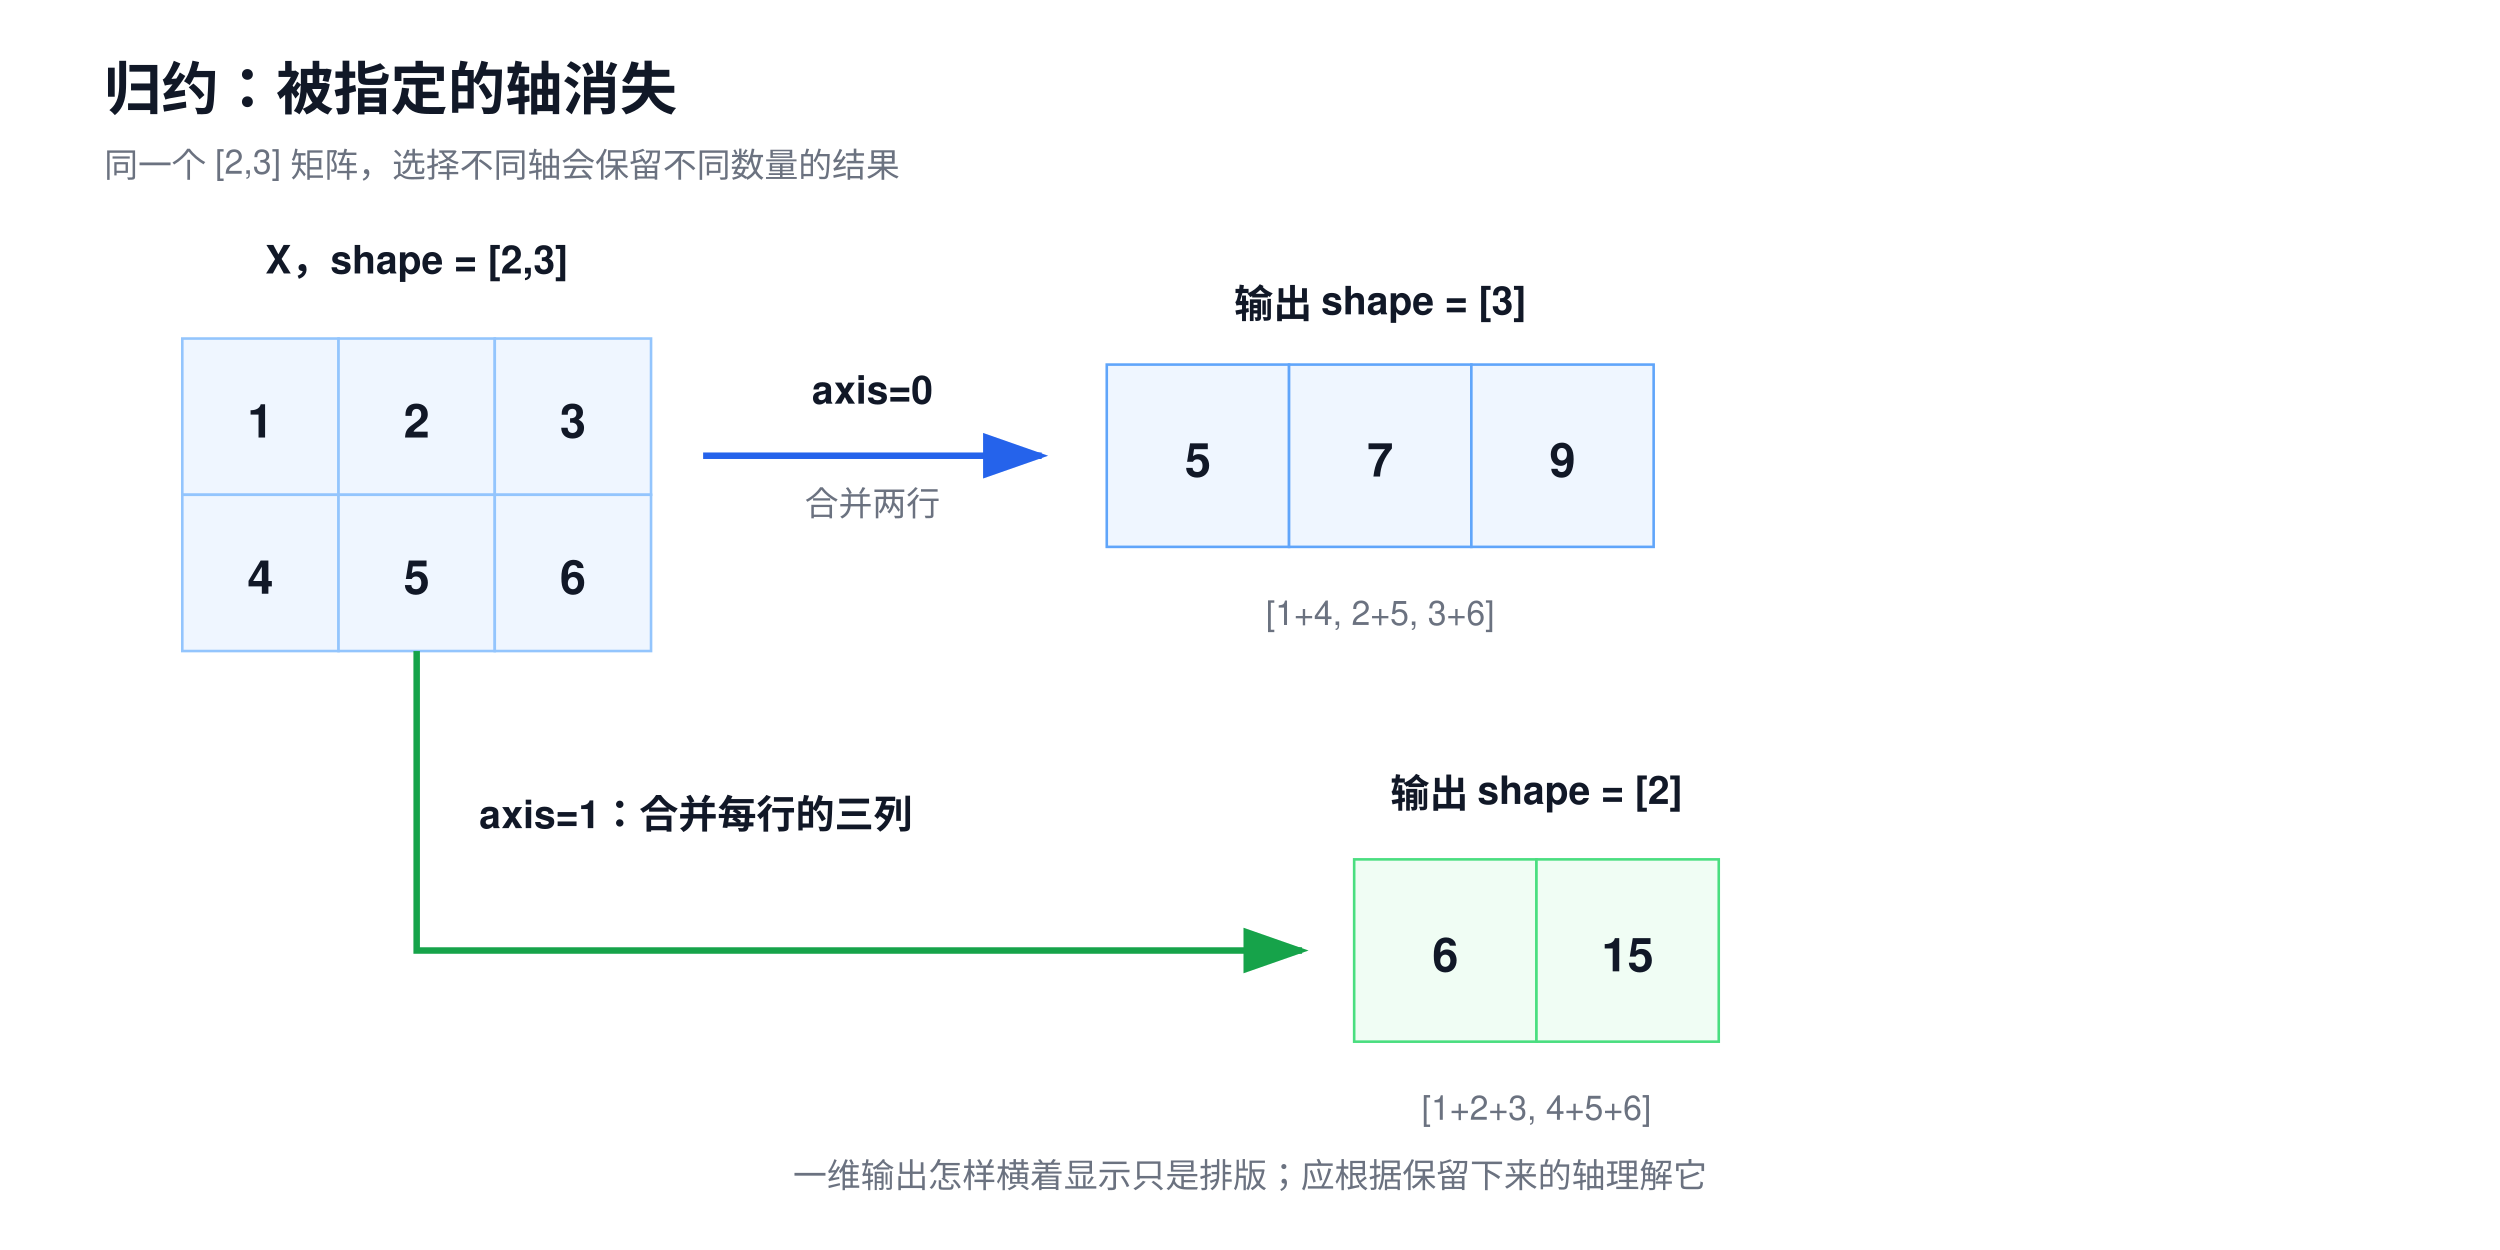
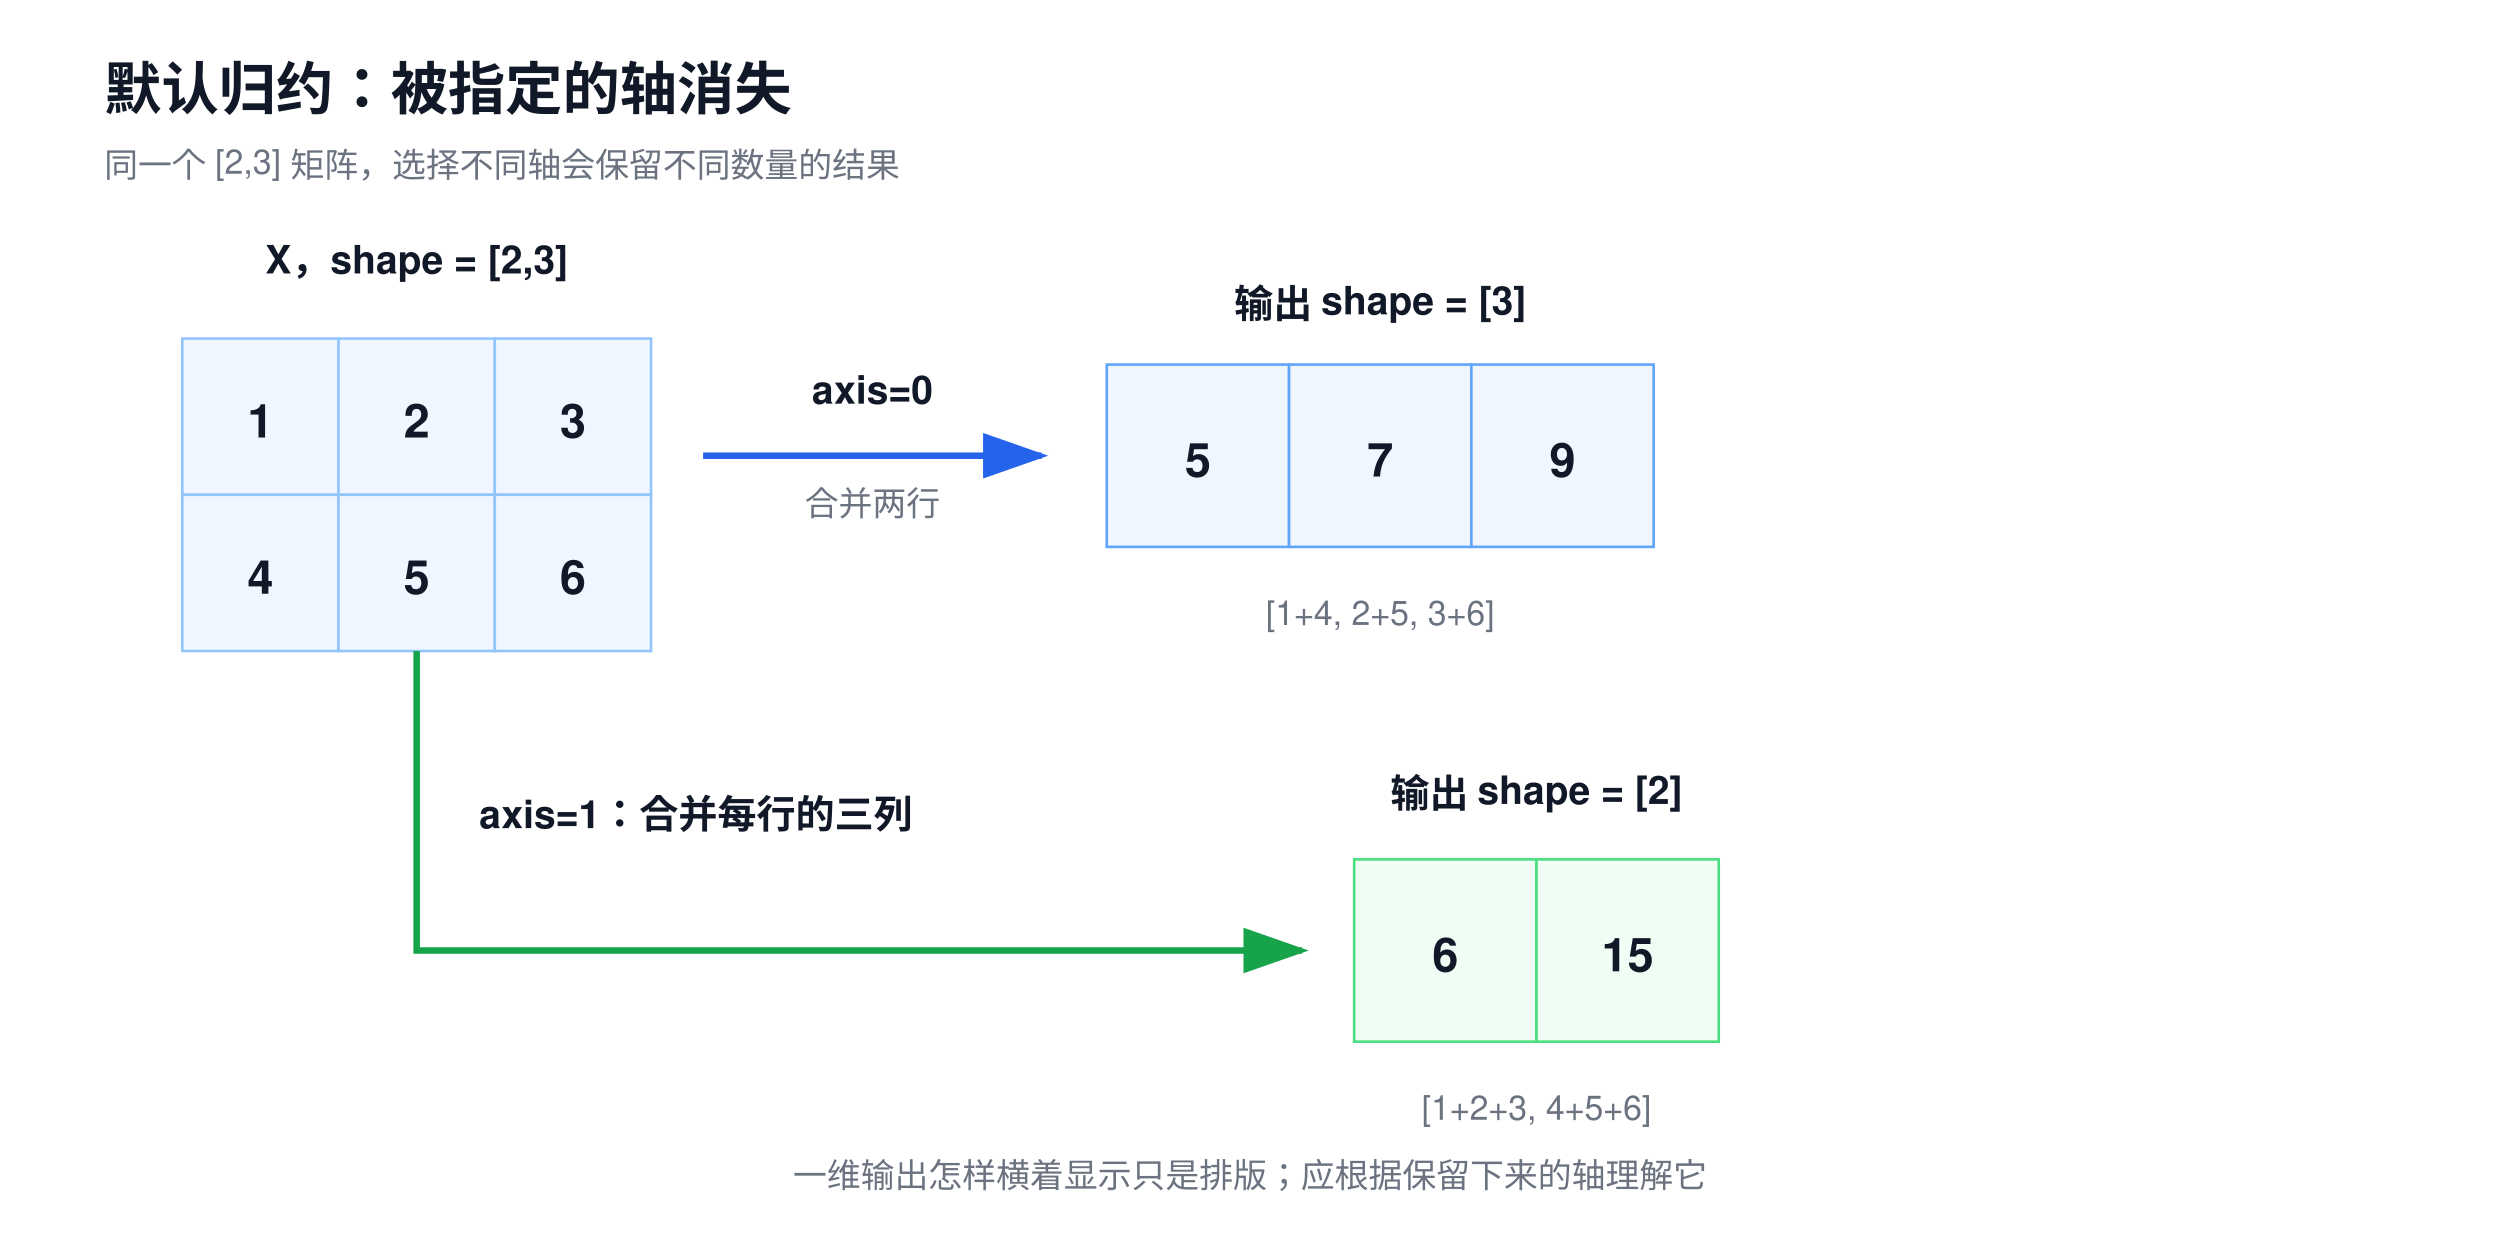
<svg xmlns="http://www.w3.org/2000/svg" viewBox="0 0 960 480" width="960" height="480" role="img" aria-labelledby="title desc">
  <style>
    text { font-family: 'Helvetica Neue', Helvetica, Arial, 'PingFang SC', 'Microsoft YaHei', sans-serif; fill: #111827; }
    .title { font-size: 22px; font-weight: 600; }
    .label { font-size: 15px; font-weight: 600; }
    .sub { font-size: 13px; fill: #6b7280; }
    .num { font-size: 18px; font-weight: 600; }
  </style>
  <defs>
    <marker id="blue-arrow" markerWidth="10" markerHeight="7" refX="9" refY="3.5" orient="auto">
      <polygon points="0 0,10 3.5,0 7" fill="#2563eb" />
    </marker>
    <marker id="green-arrow" markerWidth="10" markerHeight="7" refX="9" refY="3.5" orient="auto">
      <polygon points="0 0,10 3.5,0 7" fill="#16a34a" />
    </marker>
  </defs>
  <rect width="960" height="480" fill="#ffffff" />
-   <text x="40" y="42" class="title">归约：被指定的轴消失</text>
+   <text x="40" y="42" class="title">默认归约：被指定的轴消失</text>
  <text x="40" y="68" class="sub">同一个 [2,3] 矩阵，选择不同轴会保留不同数量的结果</text>
  <g transform="translate(70,130)">
    <text x="90" y="-25" text-anchor="middle" class="label">X，shape = [2,3]</text>
    <g fill="#eff6ff" stroke="#93c5fd">
      <rect x="0" y="0" width="60" height="60" />
      <rect x="60" y="0" width="60" height="60" />
      <rect x="120" y="0" width="60" height="60" />
      <rect x="0" y="60" width="60" height="60" />
      <rect x="60" y="60" width="60" height="60" />
      <rect x="120" y="60" width="60" height="60" />
    </g>
    <text x="30" y="38" text-anchor="middle" class="num">1</text>
    <text x="90" y="38" text-anchor="middle" class="num">2</text>
    <text x="150" y="38" text-anchor="middle" class="num">3</text>
    <text x="30" y="98" text-anchor="middle" class="num">4</text>
    <text x="90" y="98" text-anchor="middle" class="num">5</text>
    <text x="150" y="98" text-anchor="middle" class="num">6</text>
  </g>
  <path d="M270 175 H400" fill="none" stroke="#2563eb" stroke-width="2.5" marker-end="url(#blue-arrow)" />
  <text x="335" y="155" text-anchor="middle" class="label">axis=0</text>
  <text x="335" y="198" text-anchor="middle" class="sub">合并两行</text>
  <g transform="translate(425,140)">
    <text x="105" y="-18" text-anchor="middle" class="label">输出 shape = [3]</text>
    <g fill="#eff6ff" stroke="#60a5fa">
      <rect x="0" y="0" width="70" height="70" />
      <rect x="70" y="0" width="70" height="70" />
      <rect x="140" y="0" width="70" height="70" />
    </g>
    <text x="35" y="43" text-anchor="middle" class="num">5</text>
    <text x="105" y="43" text-anchor="middle" class="num">7</text>
    <text x="175" y="43" text-anchor="middle" class="num">9</text>
    <text x="105" y="100" text-anchor="middle" class="sub">[1+4, 2+5, 3+6]</text>
  </g>
  <path d="M160 250 V365 H500" fill="none" stroke="#16a34a" stroke-width="2.5" marker-end="url(#green-arrow)" />
  <text x="184" y="318" class="label">axis=1：合并每行的三列</text>
  <g transform="translate(520,330)">
    <text x="70" y="-20" text-anchor="middle" class="label">输出 shape = [2]</text>
    <g fill="#f0fdf4" stroke="#4ade80">
      <rect x="0" y="0" width="70" height="70" />
      <rect x="70" y="0" width="70" height="70" />
    </g>
    <text x="35" y="43" text-anchor="middle" class="num">6</text>
    <text x="105" y="43" text-anchor="middle" class="num">15</text>
    <text x="70" y="100" text-anchor="middle" class="sub">[1+2+3, 4+5+6]</text>
  </g>
  <text x="480" y="456" text-anchor="middle" class="sub">一维输出怎样横着显示只是排版；应根据保留下来的轴理解它</text>
</svg>
